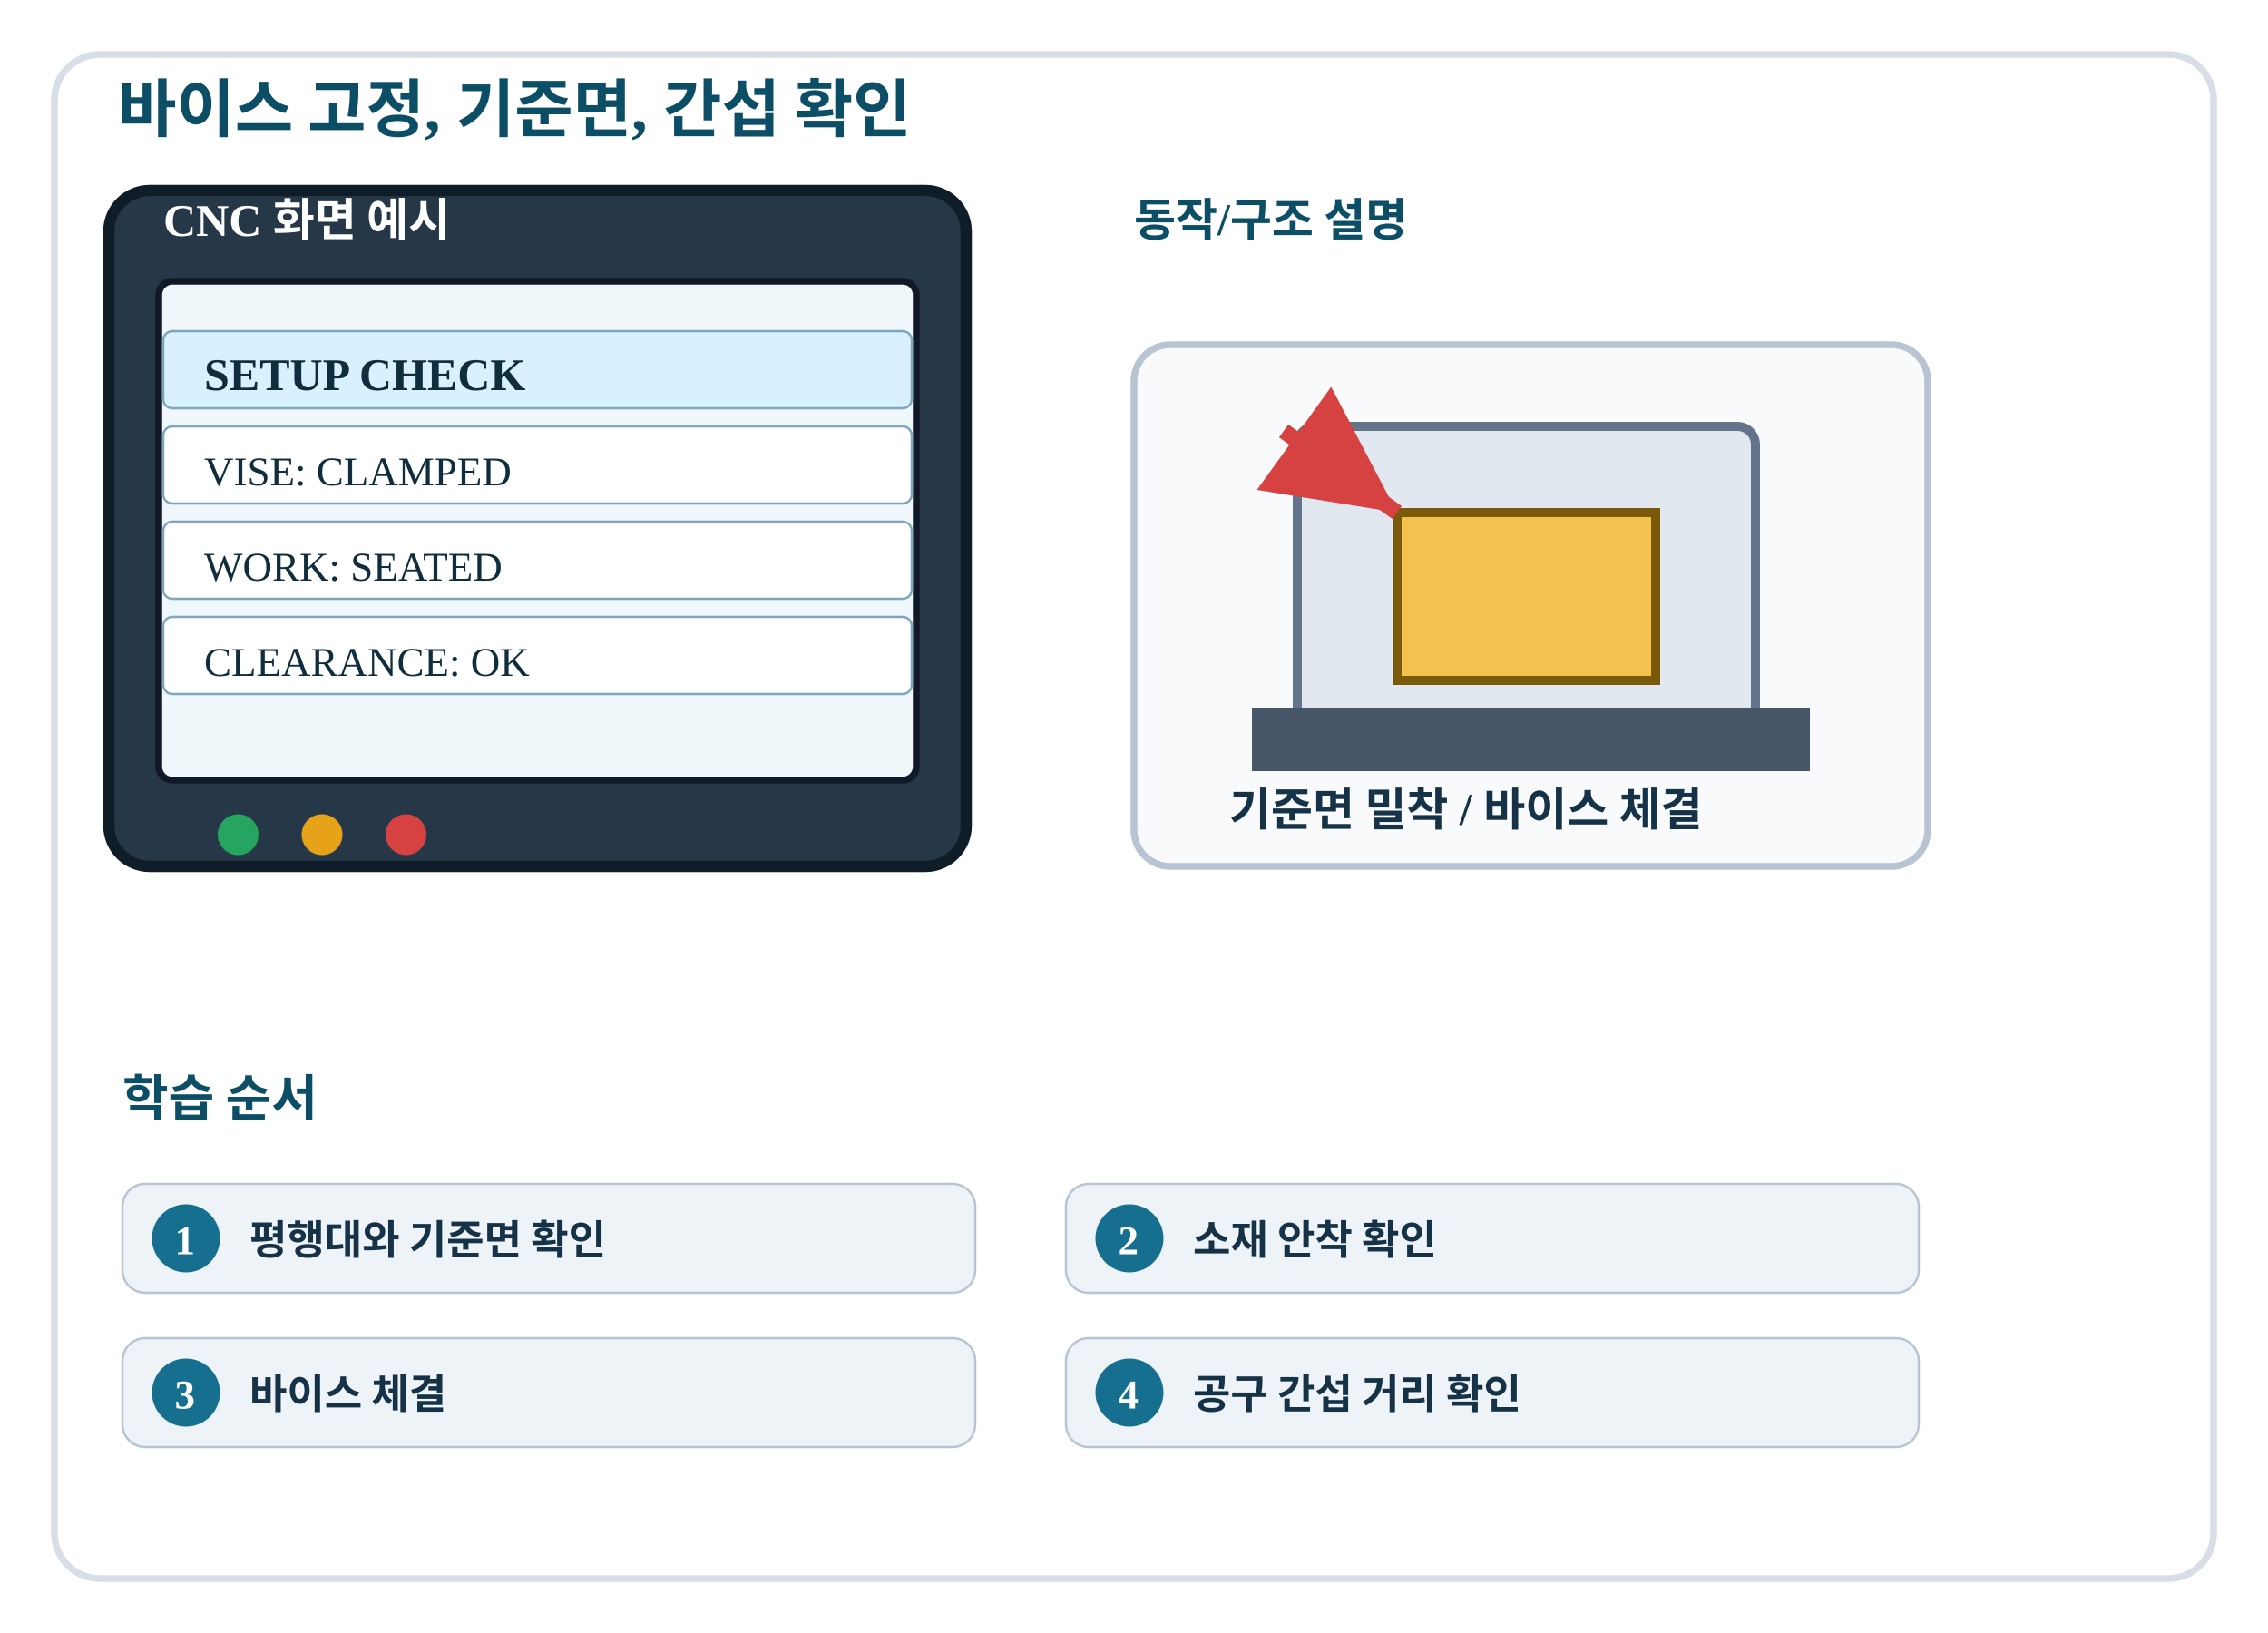
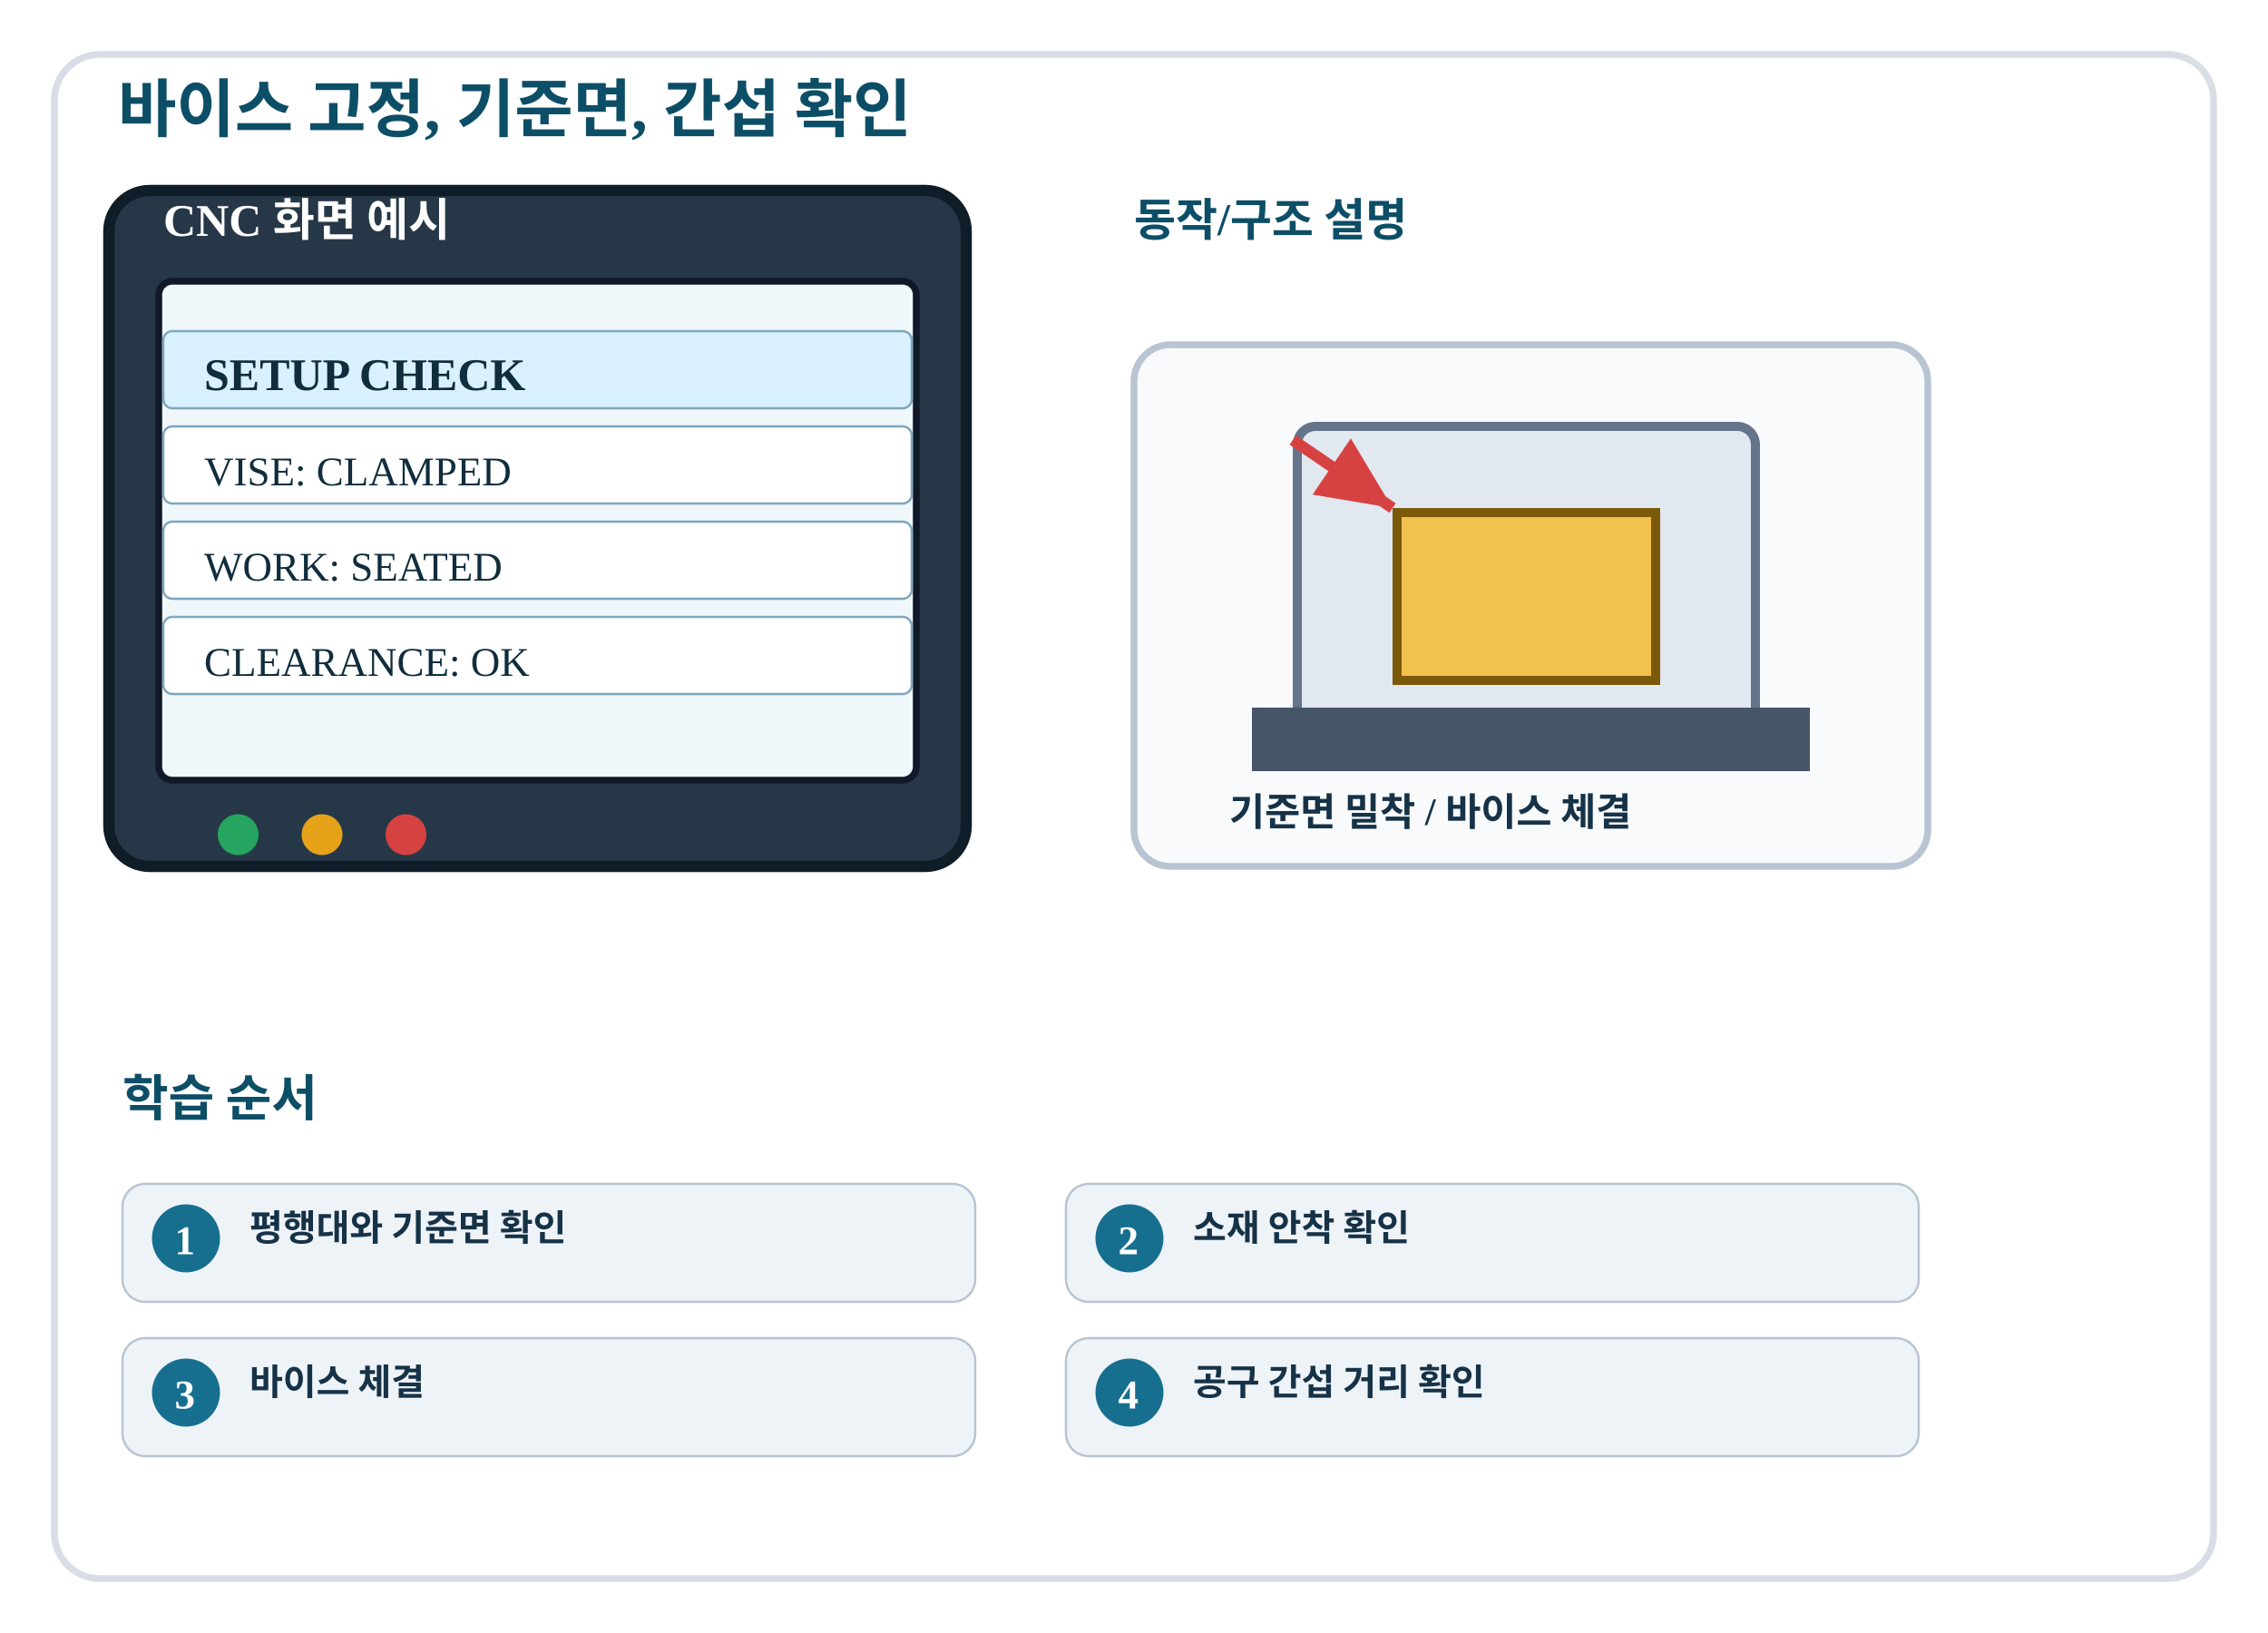
<svg xmlns="http://www.w3.org/2000/svg" width="1000" height="720" viewBox="0 0 1000 720" role="img" aria-labelledby="title desc">
  <defs>
-     <marker id="arrow-blue" markerWidth="12" markerHeight="12" refX="10" refY="6" orient="auto">
-       <path d="M2,2 L10,6 L2,10 Z" fill="#176f8f" />
+     <marker id="arrow-blue" markerWidth="9" markerHeight="9" refX="8" refY="4.5" orient="auto">
+       <path d="M1.5,1.5 L8,4.5 L1.5,7.5 Z" fill="#176f8f" />
    </marker>
-     <marker id="arrow-red" markerWidth="12" markerHeight="12" refX="10" refY="6" orient="auto">
-       <path d="M2,2 L10,6 L2,10 Z" fill="#d64242" />
+     <marker id="arrow-red" markerWidth="9" markerHeight="9" refX="8" refY="4.5" orient="auto">
+       <path d="M1.5,1.5 L8,4.5 L1.5,7.5 Z" fill="#d64242" />
    </marker>
-     <marker id="arrow-green" markerWidth="12" markerHeight="12" refX="10" refY="6" orient="auto">
-       <path d="M2,2 L10,6 L2,10 Z" fill="#25a55f" />
+     <marker id="arrow-green" markerWidth="9" markerHeight="9" refX="8" refY="4.5" orient="auto">
+       <path d="M1.5,1.5 L8,4.5 L1.5,7.5 Z" fill="#25a55f" />
    </marker>
  </defs>
  <rect width="1000" height="720" fill="#ffffff" />
  <rect x="24" y="24" width="952" height="672" rx="20" fill="#ffffff" stroke="#d8dde6" stroke-width="3" />
  <text x="52" y="58" font-size="28" font-weight="800" fill="#0d4e67">바이스 고정, 기준면, 간섭 확인</text>
  <g>
    <rect x="48" y="84" width="378" height="298" rx="18" fill="#263847" stroke="#0f1d28" stroke-width="5" />
    <rect x="70" y="124" width="334" height="220" rx="6" fill="#eff7fb" stroke="#111827" stroke-width="3" />
    <circle cx="105" cy="368" r="9" fill="#25a55f" />
    <circle cx="142" cy="368" r="9" fill="#e6a319" />
    <circle cx="179" cy="368" r="9" fill="#d64242" />
    <text x="72" y="104" font-size="20" font-weight="800" fill="#ffffff">CNC 화면 예시</text>
    <rect x="72" y="146" width="330" height="34" rx="4" fill="#d9f1ff" stroke="#7ea6bd" />
    <text x="90" y="172" font-size="20" font-weight="800" fill="#102d3d">SETUP CHECK</text>
    <rect x="72" y="188" width="330" height="34" rx="4" fill="#ffffff" stroke="#7ea6bd" />
    <text x="90" y="214" font-size="18" font-weight="500" fill="#102d3d">VISE: CLAMPED</text>
    <rect x="72" y="230" width="330" height="34" rx="4" fill="#ffffff" stroke="#7ea6bd" />
    <text x="90" y="256" font-size="18" font-weight="500" fill="#102d3d">WORK: SEATED</text>
    <rect x="72" y="272" width="330" height="34" rx="4" fill="#ffffff" stroke="#7ea6bd" />
    <text x="90" y="298" font-size="18" font-weight="500" fill="#102d3d">CLEARANCE: OK</text>
  </g>
  <g transform="translate(500 94)">
    <text x="0" y="10" font-size="20" font-weight="800" fill="#0d4e67">동작/구조 설명</text>
    <rect x="0" y="58" width="350" height="230" rx="16" fill="#f8fafc" stroke="#b8c4d2" stroke-width="3" />
    <rect x="72" y="94" width="202" height="138" rx="8" fill="#e2e8f0" stroke="#64748b" stroke-width="4" />
    <rect x="116" y="132" width="114" height="74" fill="#f2c14e" stroke="#7a5a0a" stroke-width="4" />
    <rect x="52" y="218" width="246" height="28" fill="#475569" />
-     <line x1="66" y1="96" x2="116" y2="132" stroke="#d64242" stroke-width="7" marker-end="url(#arrow-red)" />
-     <text x="42" y="270" font-size="20" font-weight="800" fill="#163247">기준면 밀착 / 바이스 체결</text>
+     <line x1="70" y1="100" x2="114" y2="130" stroke="#d64242" stroke-width="5" marker-end="url(#arrow-red)" />
+     <text x="42" y="270" font-size="17" font-weight="800" fill="#163247">
+       <tspan x="42" dy="0">기준면 밀착 / 바이스 체결</tspan>
+     </text>
  </g>
  <text x="54" y="492" font-size="22" font-weight="800" fill="#0d4e67">학습 순서</text>
-   <rect x="54" y="522" width="376" height="48" rx="10" fill="#eef3f8" stroke="#b8c4d2" />
+   <rect x="54" y="522" width="376" height="52" rx="10" fill="#eef3f8" stroke="#b8c4d2" />
  <circle cx="82" cy="546" r="15" fill="#176f8f" />
  <text x="77" y="553" font-size="18" font-weight="800" fill="#ffffff">1</text>
-   <text x="110" y="553" font-size="18" font-weight="700" fill="#163247">평행대와 기준면 확인</text>
-   <rect x="470" y="522" width="376" height="48" rx="10" fill="#eef3f8" stroke="#b8c4d2" />
+   <text x="110" y="547" font-size="16" font-weight="700" fill="#163247">
+     <tspan x="110" dy="0">평행대와 기준면 확인</tspan>
+   </text>
+   <rect x="470" y="522" width="376" height="52" rx="10" fill="#eef3f8" stroke="#b8c4d2" />
  <circle cx="498" cy="546" r="15" fill="#176f8f" />
  <text x="493" y="553" font-size="18" font-weight="800" fill="#ffffff">2</text>
-   <text x="526" y="553" font-size="18" font-weight="700" fill="#163247">소재 안착 확인</text>
-   <rect x="54" y="590" width="376" height="48" rx="10" fill="#eef3f8" stroke="#b8c4d2" />
+   <text x="526" y="547" font-size="16" font-weight="700" fill="#163247">
+     <tspan x="526" dy="0">소재 안착 확인</tspan>
+   </text>
+   <rect x="54" y="590" width="376" height="52" rx="10" fill="#eef3f8" stroke="#b8c4d2" />
  <circle cx="82" cy="614" r="15" fill="#176f8f" />
  <text x="77" y="621" font-size="18" font-weight="800" fill="#ffffff">3</text>
-   <text x="110" y="621" font-size="18" font-weight="700" fill="#163247">바이스 체결</text>
-   <rect x="470" y="590" width="376" height="48" rx="10" fill="#eef3f8" stroke="#b8c4d2" />
+   <text x="110" y="615" font-size="16" font-weight="700" fill="#163247">
+     <tspan x="110" dy="0">바이스 체결</tspan>
+   </text>
+   <rect x="470" y="590" width="376" height="52" rx="10" fill="#eef3f8" stroke="#b8c4d2" />
  <circle cx="498" cy="614" r="15" fill="#176f8f" />
  <text x="493" y="621" font-size="18" font-weight="800" fill="#ffffff">4</text>
-   <text x="526" y="621" font-size="18" font-weight="700" fill="#163247">공구 간섭 거리 확인</text>
+   <text x="526" y="615" font-size="16" font-weight="700" fill="#163247">
+     <tspan x="526" dy="0">공구 간섭 거리 확인</tspan>
+   </text>
</svg>
